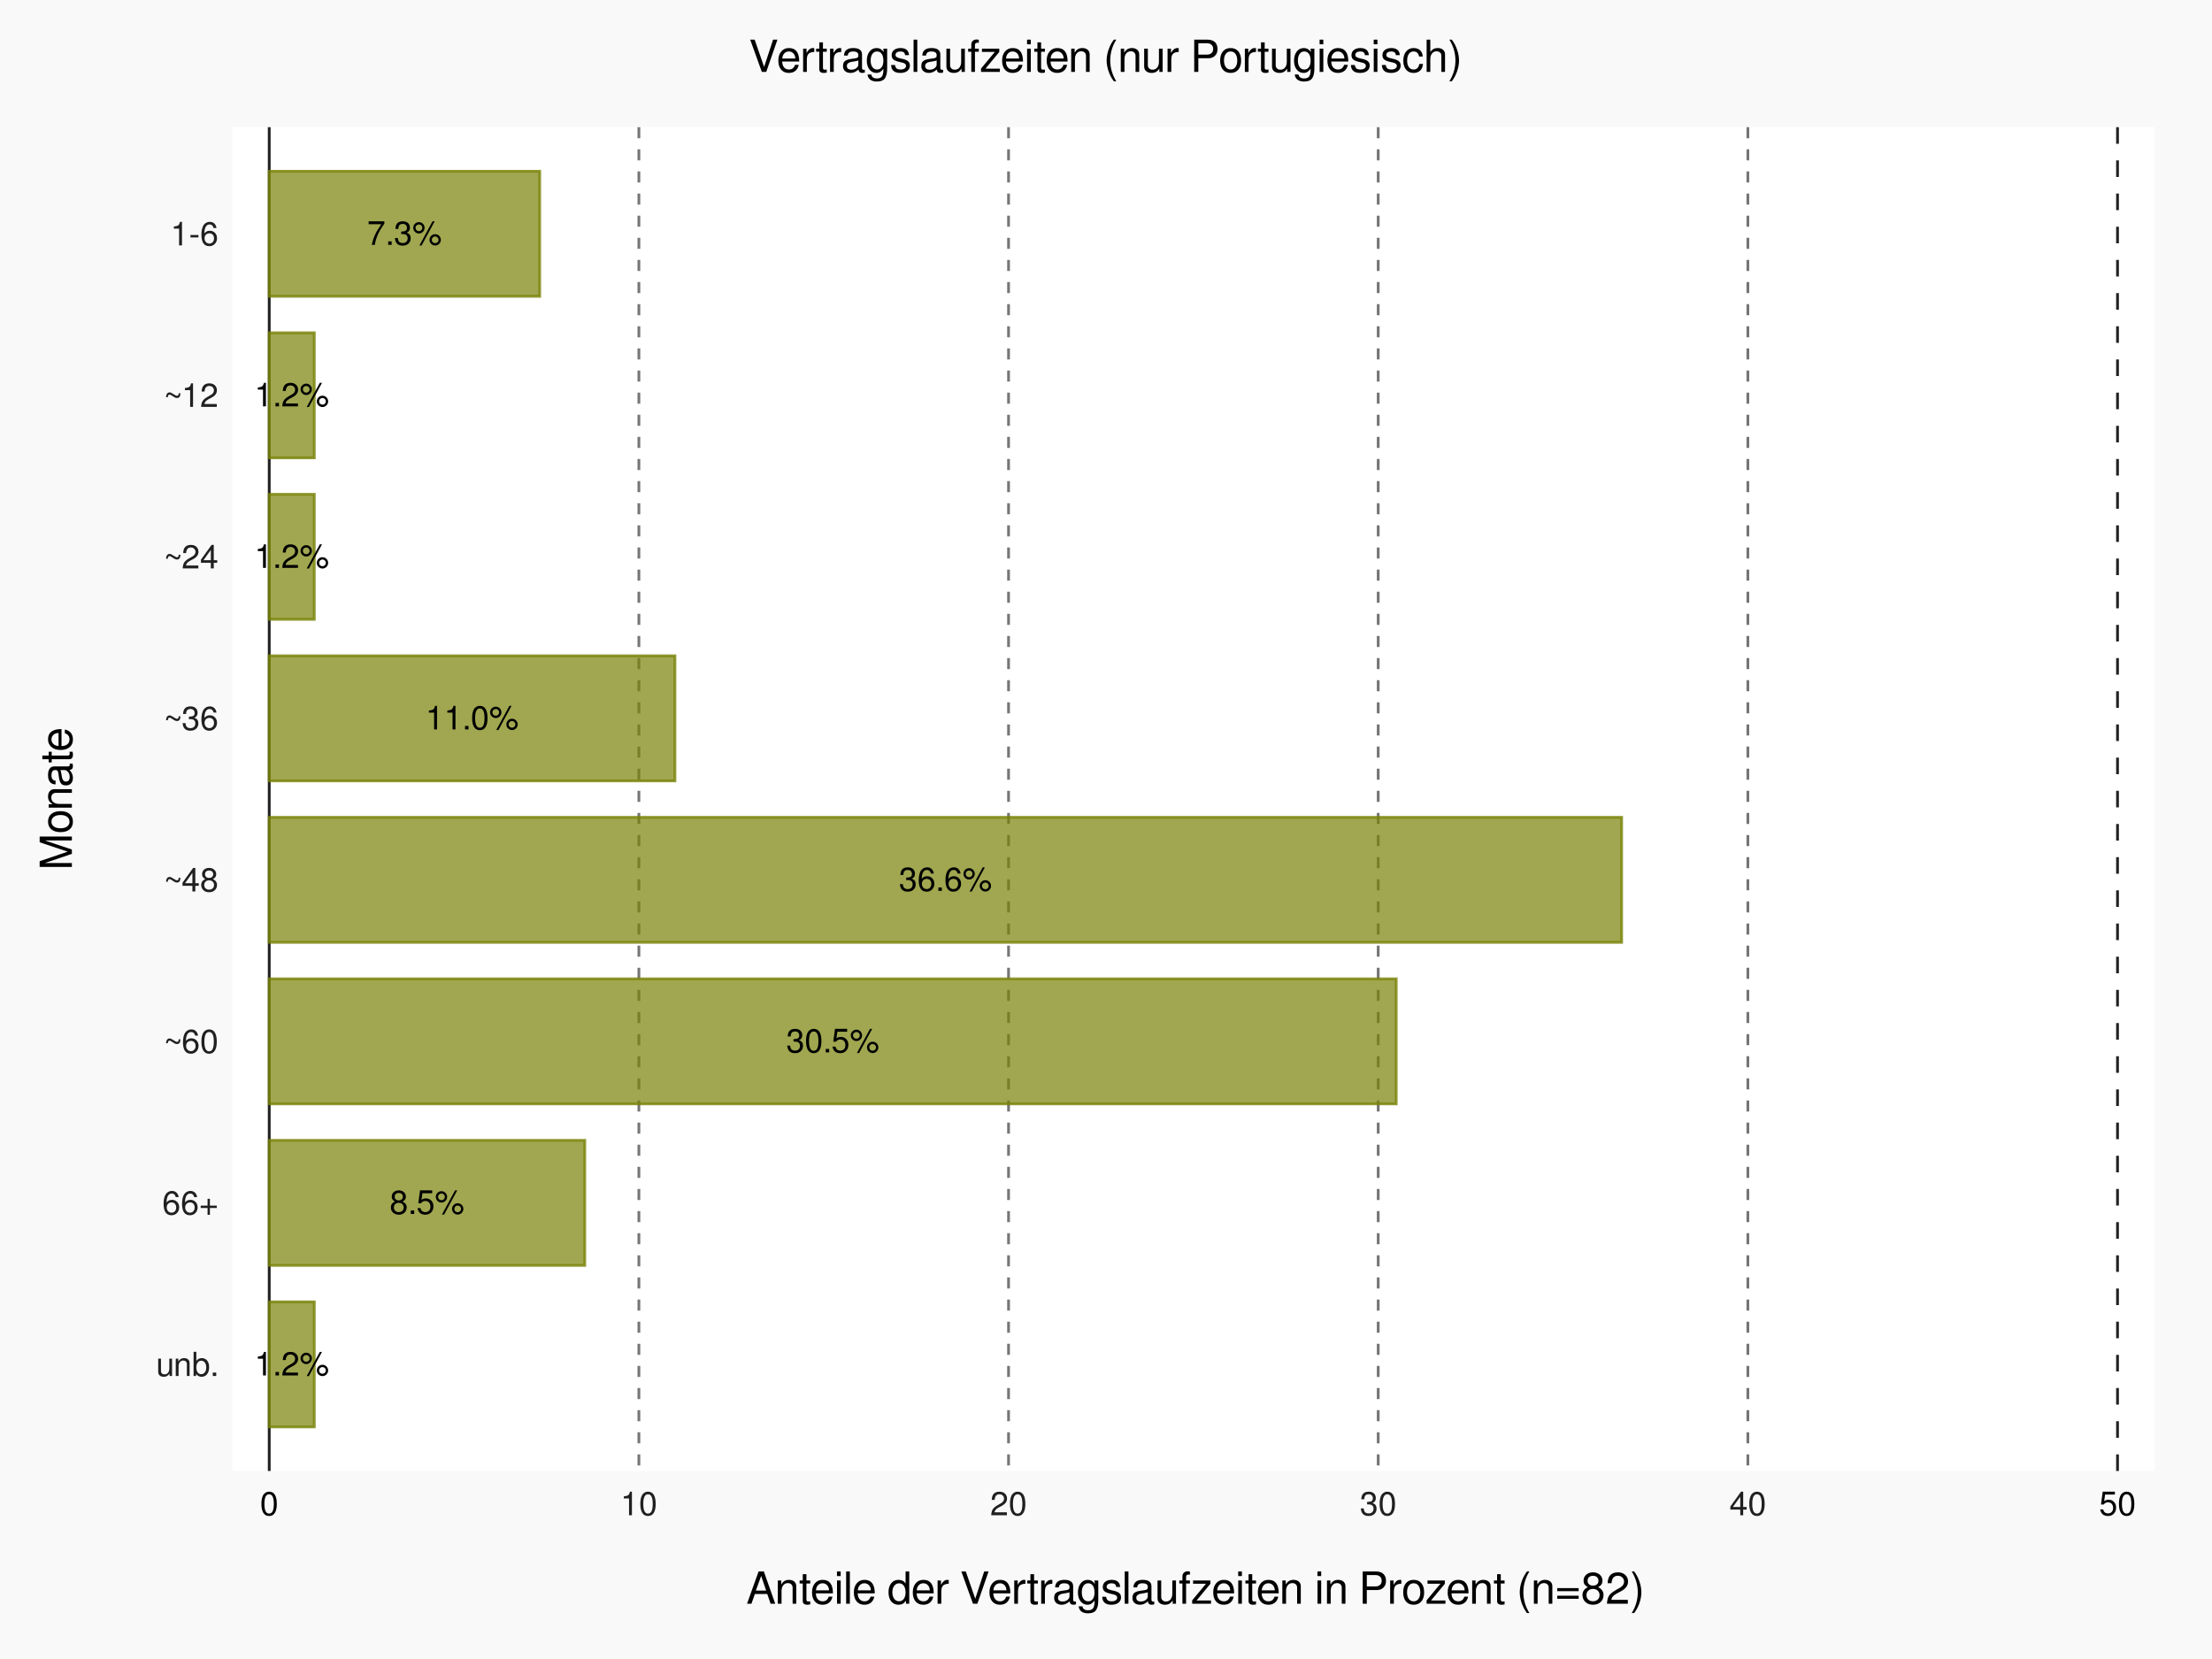
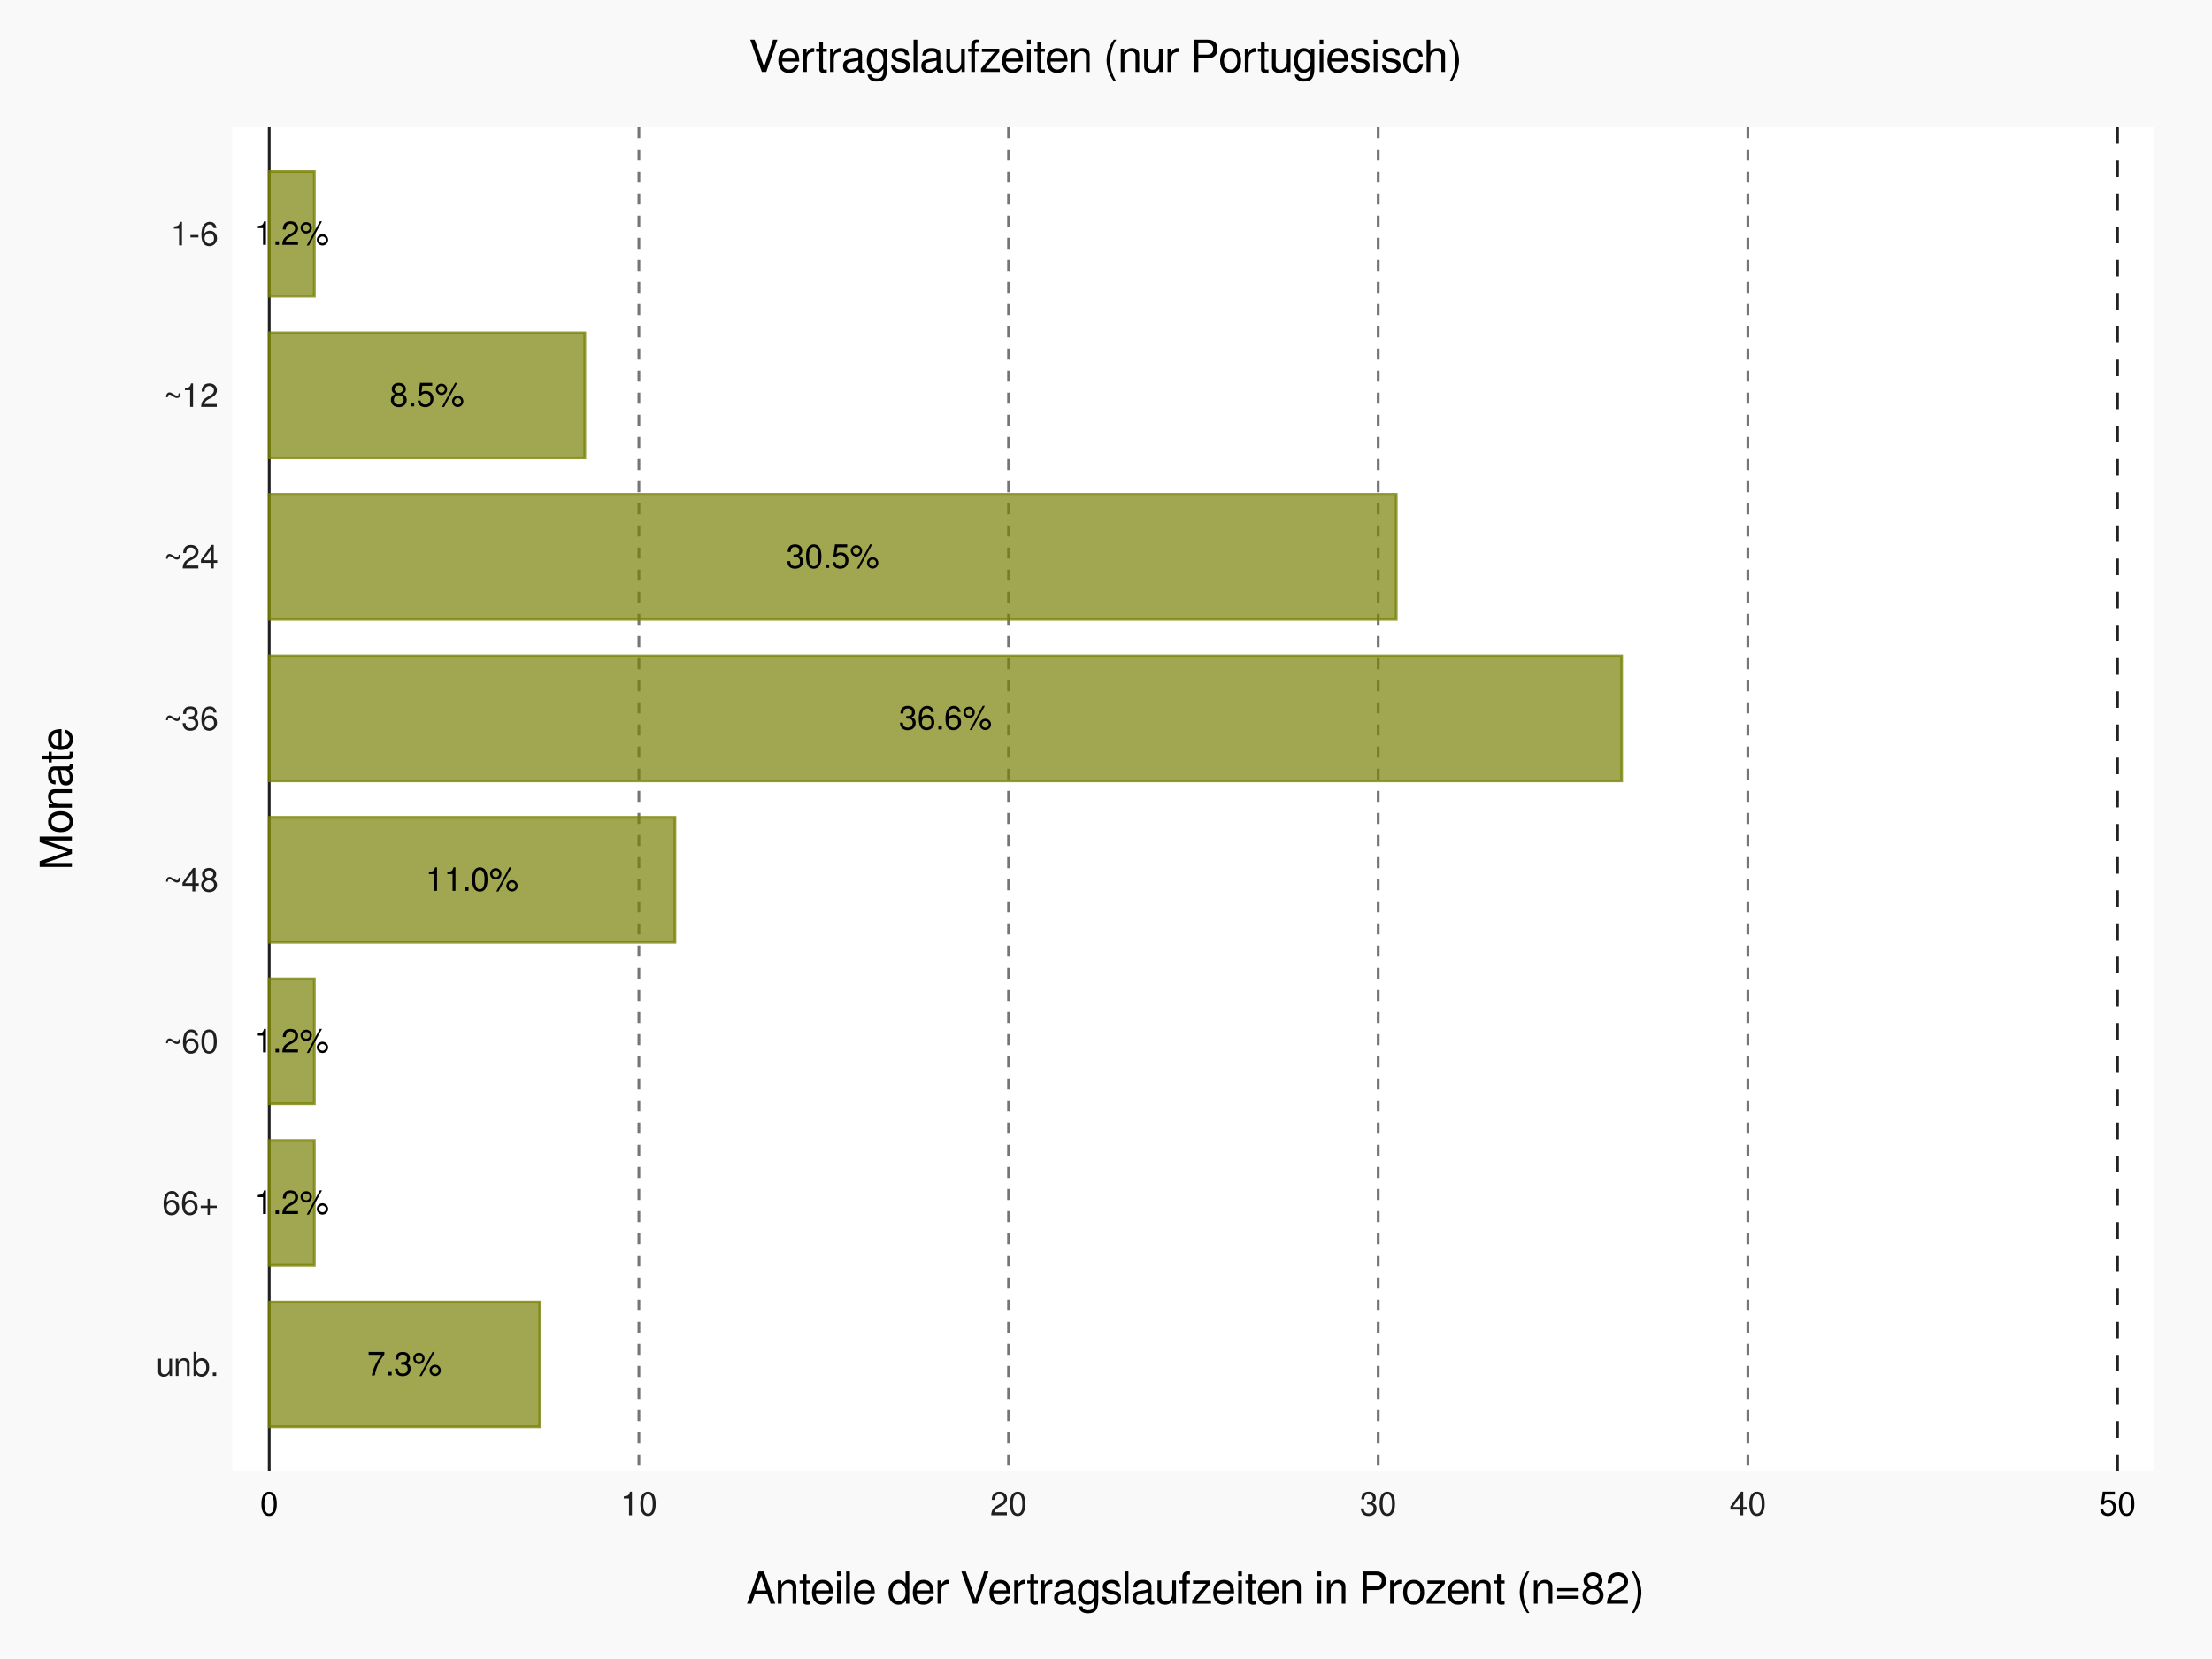
- <svg xmlns="http://www.w3.org/2000/svg" id="chart-d4a39f99-f47e-43c8-add0-16b1d4498a2a" class="pygal-chart" viewBox="0 0 800 600">
+ <svg xmlns="http://www.w3.org/2000/svg" id="chart-c9264cdb-e74f-4e6c-9e71-7ba0d952d52a" class="pygal-chart" viewBox="0 0 800 600">
  <defs>
-     <style type="text/css">#chart-d4a39f99-f47e-43c8-add0-16b1d4498a2a{-webkit-user-select:none;-webkit-font-smoothing:antialiased;font-family:FreeSans}#chart-d4a39f99-f47e-43c8-add0-16b1d4498a2a .title{font-family:FreeSans;font-size:16px}#chart-d4a39f99-f47e-43c8-add0-16b1d4498a2a .legends .legend text{font-family:FreeSans;font-size:14px}#chart-d4a39f99-f47e-43c8-add0-16b1d4498a2a .axis text{font-family:FreeSans;font-size:12px}#chart-d4a39f99-f47e-43c8-add0-16b1d4498a2a .axis text.major{font-family:FreeSans;font-size:12px}#chart-d4a39f99-f47e-43c8-add0-16b1d4498a2a .text-overlay text.value{font-family:FreeSans;font-size:12px}#chart-d4a39f99-f47e-43c8-add0-16b1d4498a2a .text-overlay text.label{font-family:FreeSans;font-size:12px}#chart-d4a39f99-f47e-43c8-add0-16b1d4498a2a .tooltip{font-family:FreeSans;font-size:14px}#chart-d4a39f99-f47e-43c8-add0-16b1d4498a2a text.no_data{font-family:FreeSans;font-size:64px}
- #chart-d4a39f99-f47e-43c8-add0-16b1d4498a2a{background-color:rgba(249,249,249,1)}#chart-d4a39f99-f47e-43c8-add0-16b1d4498a2a path,#chart-d4a39f99-f47e-43c8-add0-16b1d4498a2a line,#chart-d4a39f99-f47e-43c8-add0-16b1d4498a2a rect,#chart-d4a39f99-f47e-43c8-add0-16b1d4498a2a circle{-webkit-transition:150ms;-moz-transition:150ms;transition:150ms}#chart-d4a39f99-f47e-43c8-add0-16b1d4498a2a .graph &gt; .background{fill:rgba(249,249,249,1)}#chart-d4a39f99-f47e-43c8-add0-16b1d4498a2a .plot &gt; .background{fill:rgba(255,255,255,1)}#chart-d4a39f99-f47e-43c8-add0-16b1d4498a2a .graph{fill:rgba(0,0,0,.87)}#chart-d4a39f99-f47e-43c8-add0-16b1d4498a2a text.no_data{fill:rgba(0,0,0,1)}#chart-d4a39f99-f47e-43c8-add0-16b1d4498a2a .title{fill:rgba(0,0,0,1)}#chart-d4a39f99-f47e-43c8-add0-16b1d4498a2a .legends .legend text{fill:rgba(0,0,0,.87)}#chart-d4a39f99-f47e-43c8-add0-16b1d4498a2a .legends .legend:hover text{fill:rgba(0,0,0,1)}#chart-d4a39f99-f47e-43c8-add0-16b1d4498a2a .axis .line{stroke:rgba(0,0,0,1)}#chart-d4a39f99-f47e-43c8-add0-16b1d4498a2a .axis .guide.line{stroke:rgba(0,0,0,.54)}#chart-d4a39f99-f47e-43c8-add0-16b1d4498a2a .axis .major.line{stroke:rgba(0,0,0,.87)}#chart-d4a39f99-f47e-43c8-add0-16b1d4498a2a .axis text.major{fill:rgba(0,0,0,1)}#chart-d4a39f99-f47e-43c8-add0-16b1d4498a2a .axis.y .guides:hover .guide.line,#chart-d4a39f99-f47e-43c8-add0-16b1d4498a2a .line-graph .axis.x .guides:hover .guide.line,#chart-d4a39f99-f47e-43c8-add0-16b1d4498a2a .stackedline-graph .axis.x .guides:hover .guide.line,#chart-d4a39f99-f47e-43c8-add0-16b1d4498a2a .xy-graph .axis.x .guides:hover .guide.line{stroke:rgba(0,0,0,1)}#chart-d4a39f99-f47e-43c8-add0-16b1d4498a2a .axis .guides:hover text{fill:rgba(0,0,0,1)}#chart-d4a39f99-f47e-43c8-add0-16b1d4498a2a .reactive{fill-opacity:.7;stroke-opacity:.8}#chart-d4a39f99-f47e-43c8-add0-16b1d4498a2a .ci{stroke:rgba(0,0,0,.87)}#chart-d4a39f99-f47e-43c8-add0-16b1d4498a2a .reactive.active,#chart-d4a39f99-f47e-43c8-add0-16b1d4498a2a .active .reactive{fill-opacity:.8;stroke-opacity:.9;stroke-width:4}#chart-d4a39f99-f47e-43c8-add0-16b1d4498a2a .ci .reactive.active{stroke-width:1.5}#chart-d4a39f99-f47e-43c8-add0-16b1d4498a2a .series text{fill:rgba(0,0,0,1)}#chart-d4a39f99-f47e-43c8-add0-16b1d4498a2a .tooltip rect{fill:rgba(255,255,255,1);stroke:rgba(0,0,0,1);-webkit-transition:opacity 150ms;-moz-transition:opacity 150ms;transition:opacity 150ms}#chart-d4a39f99-f47e-43c8-add0-16b1d4498a2a .tooltip .label{fill:rgba(0,0,0,.87)}#chart-d4a39f99-f47e-43c8-add0-16b1d4498a2a .tooltip .label{fill:rgba(0,0,0,.87)}#chart-d4a39f99-f47e-43c8-add0-16b1d4498a2a .tooltip .legend{font-size:.8em;fill:rgba(0,0,0,.54)}#chart-d4a39f99-f47e-43c8-add0-16b1d4498a2a .tooltip .x_label{font-size:.6em;fill:rgba(0,0,0,1)}#chart-d4a39f99-f47e-43c8-add0-16b1d4498a2a .tooltip .xlink{font-size:.5em;text-decoration:underline}#chart-d4a39f99-f47e-43c8-add0-16b1d4498a2a .tooltip .value{font-size:1.5em}#chart-d4a39f99-f47e-43c8-add0-16b1d4498a2a .bound{font-size:.5em}#chart-d4a39f99-f47e-43c8-add0-16b1d4498a2a .max-value{font-size:.75em;fill:rgba(0,0,0,.54)}#chart-d4a39f99-f47e-43c8-add0-16b1d4498a2a .map-element{fill:rgba(255,255,255,1);stroke:rgba(0,0,0,.54) !important}#chart-d4a39f99-f47e-43c8-add0-16b1d4498a2a .map-element .reactive{fill-opacity:inherit;stroke-opacity:inherit}#chart-d4a39f99-f47e-43c8-add0-16b1d4498a2a .color-0,#chart-d4a39f99-f47e-43c8-add0-16b1d4498a2a .color-0 a:visited{stroke:#788207;fill:#788207}#chart-d4a39f99-f47e-43c8-add0-16b1d4498a2a .text-overlay .color-0 text{fill:black}
- #chart-d4a39f99-f47e-43c8-add0-16b1d4498a2a text.no_data{text-anchor:middle}#chart-d4a39f99-f47e-43c8-add0-16b1d4498a2a .guide.line{fill:none}#chart-d4a39f99-f47e-43c8-add0-16b1d4498a2a .centered{text-anchor:middle}#chart-d4a39f99-f47e-43c8-add0-16b1d4498a2a .title{text-anchor:middle}#chart-d4a39f99-f47e-43c8-add0-16b1d4498a2a .legends .legend text{fill-opacity:1}#chart-d4a39f99-f47e-43c8-add0-16b1d4498a2a .axis.x text{text-anchor:middle}#chart-d4a39f99-f47e-43c8-add0-16b1d4498a2a .axis.x:not(.web) text[transform]{text-anchor:start}#chart-d4a39f99-f47e-43c8-add0-16b1d4498a2a .axis.x:not(.web) text[transform].backwards{text-anchor:end}#chart-d4a39f99-f47e-43c8-add0-16b1d4498a2a .axis.y text{text-anchor:end}#chart-d4a39f99-f47e-43c8-add0-16b1d4498a2a .axis.y text[transform].backwards{text-anchor:start}#chart-d4a39f99-f47e-43c8-add0-16b1d4498a2a .axis.y2 text{text-anchor:start}#chart-d4a39f99-f47e-43c8-add0-16b1d4498a2a .axis.y2 text[transform].backwards{text-anchor:end}#chart-d4a39f99-f47e-43c8-add0-16b1d4498a2a .axis .guide.line{stroke-dasharray:4,4}#chart-d4a39f99-f47e-43c8-add0-16b1d4498a2a .axis .major.guide.line{stroke-dasharray:6,6}#chart-d4a39f99-f47e-43c8-add0-16b1d4498a2a .horizontal .axis.y .guide.line,#chart-d4a39f99-f47e-43c8-add0-16b1d4498a2a .horizontal .axis.y2 .guide.line,#chart-d4a39f99-f47e-43c8-add0-16b1d4498a2a .vertical .axis.x .guide.line{opacity:0}#chart-d4a39f99-f47e-43c8-add0-16b1d4498a2a .horizontal .axis.always_show .guide.line,#chart-d4a39f99-f47e-43c8-add0-16b1d4498a2a .vertical .axis.always_show .guide.line{opacity:1 !important}#chart-d4a39f99-f47e-43c8-add0-16b1d4498a2a .axis.y .guides:hover .guide.line,#chart-d4a39f99-f47e-43c8-add0-16b1d4498a2a .axis.y2 .guides:hover .guide.line,#chart-d4a39f99-f47e-43c8-add0-16b1d4498a2a .axis.x .guides:hover .guide.line{opacity:1}#chart-d4a39f99-f47e-43c8-add0-16b1d4498a2a .axis .guides:hover text{opacity:1}#chart-d4a39f99-f47e-43c8-add0-16b1d4498a2a .nofill{fill:none}#chart-d4a39f99-f47e-43c8-add0-16b1d4498a2a .subtle-fill{fill-opacity:.2}#chart-d4a39f99-f47e-43c8-add0-16b1d4498a2a .dot{stroke-width:1px;fill-opacity:1}#chart-d4a39f99-f47e-43c8-add0-16b1d4498a2a .dot.active{stroke-width:5px}#chart-d4a39f99-f47e-43c8-add0-16b1d4498a2a .dot.negative{fill:transparent}#chart-d4a39f99-f47e-43c8-add0-16b1d4498a2a text,#chart-d4a39f99-f47e-43c8-add0-16b1d4498a2a tspan{stroke:none !important}#chart-d4a39f99-f47e-43c8-add0-16b1d4498a2a .series text.active{opacity:1}#chart-d4a39f99-f47e-43c8-add0-16b1d4498a2a .tooltip rect{fill-opacity:.95;stroke-width:.5}#chart-d4a39f99-f47e-43c8-add0-16b1d4498a2a .tooltip text{fill-opacity:1}#chart-d4a39f99-f47e-43c8-add0-16b1d4498a2a .showable{visibility:hidden}#chart-d4a39f99-f47e-43c8-add0-16b1d4498a2a .showable.shown{visibility:visible}#chart-d4a39f99-f47e-43c8-add0-16b1d4498a2a .gauge-background{fill:rgba(229,229,229,1);stroke:none}#chart-d4a39f99-f47e-43c8-add0-16b1d4498a2a .bg-lines{stroke:rgba(249,249,249,1);stroke-width:2px}</style>
+     <style type="text/css">#chart-c9264cdb-e74f-4e6c-9e71-7ba0d952d52a{-webkit-user-select:none;-webkit-font-smoothing:antialiased;font-family:FreeSans}#chart-c9264cdb-e74f-4e6c-9e71-7ba0d952d52a .title{font-family:FreeSans;font-size:16px}#chart-c9264cdb-e74f-4e6c-9e71-7ba0d952d52a .legends .legend text{font-family:FreeSans;font-size:14px}#chart-c9264cdb-e74f-4e6c-9e71-7ba0d952d52a .axis text{font-family:FreeSans;font-size:12px}#chart-c9264cdb-e74f-4e6c-9e71-7ba0d952d52a .axis text.major{font-family:FreeSans;font-size:12px}#chart-c9264cdb-e74f-4e6c-9e71-7ba0d952d52a .text-overlay text.value{font-family:FreeSans;font-size:12px}#chart-c9264cdb-e74f-4e6c-9e71-7ba0d952d52a .text-overlay text.label{font-family:FreeSans;font-size:12px}#chart-c9264cdb-e74f-4e6c-9e71-7ba0d952d52a .tooltip{font-family:FreeSans;font-size:14px}#chart-c9264cdb-e74f-4e6c-9e71-7ba0d952d52a text.no_data{font-family:FreeSans;font-size:64px}
+ #chart-c9264cdb-e74f-4e6c-9e71-7ba0d952d52a{background-color:rgba(249,249,249,1)}#chart-c9264cdb-e74f-4e6c-9e71-7ba0d952d52a path,#chart-c9264cdb-e74f-4e6c-9e71-7ba0d952d52a line,#chart-c9264cdb-e74f-4e6c-9e71-7ba0d952d52a rect,#chart-c9264cdb-e74f-4e6c-9e71-7ba0d952d52a circle{-webkit-transition:150ms;-moz-transition:150ms;transition:150ms}#chart-c9264cdb-e74f-4e6c-9e71-7ba0d952d52a .graph &gt; .background{fill:rgba(249,249,249,1)}#chart-c9264cdb-e74f-4e6c-9e71-7ba0d952d52a .plot &gt; .background{fill:rgba(255,255,255,1)}#chart-c9264cdb-e74f-4e6c-9e71-7ba0d952d52a .graph{fill:rgba(0,0,0,.87)}#chart-c9264cdb-e74f-4e6c-9e71-7ba0d952d52a text.no_data{fill:rgba(0,0,0,1)}#chart-c9264cdb-e74f-4e6c-9e71-7ba0d952d52a .title{fill:rgba(0,0,0,1)}#chart-c9264cdb-e74f-4e6c-9e71-7ba0d952d52a .legends .legend text{fill:rgba(0,0,0,.87)}#chart-c9264cdb-e74f-4e6c-9e71-7ba0d952d52a .legends .legend:hover text{fill:rgba(0,0,0,1)}#chart-c9264cdb-e74f-4e6c-9e71-7ba0d952d52a .axis .line{stroke:rgba(0,0,0,1)}#chart-c9264cdb-e74f-4e6c-9e71-7ba0d952d52a .axis .guide.line{stroke:rgba(0,0,0,.54)}#chart-c9264cdb-e74f-4e6c-9e71-7ba0d952d52a .axis .major.line{stroke:rgba(0,0,0,.87)}#chart-c9264cdb-e74f-4e6c-9e71-7ba0d952d52a .axis text.major{fill:rgba(0,0,0,1)}#chart-c9264cdb-e74f-4e6c-9e71-7ba0d952d52a .axis.y .guides:hover .guide.line,#chart-c9264cdb-e74f-4e6c-9e71-7ba0d952d52a .line-graph .axis.x .guides:hover .guide.line,#chart-c9264cdb-e74f-4e6c-9e71-7ba0d952d52a .stackedline-graph .axis.x .guides:hover .guide.line,#chart-c9264cdb-e74f-4e6c-9e71-7ba0d952d52a .xy-graph .axis.x .guides:hover .guide.line{stroke:rgba(0,0,0,1)}#chart-c9264cdb-e74f-4e6c-9e71-7ba0d952d52a .axis .guides:hover text{fill:rgba(0,0,0,1)}#chart-c9264cdb-e74f-4e6c-9e71-7ba0d952d52a .reactive{fill-opacity:.7;stroke-opacity:.8}#chart-c9264cdb-e74f-4e6c-9e71-7ba0d952d52a .ci{stroke:rgba(0,0,0,.87)}#chart-c9264cdb-e74f-4e6c-9e71-7ba0d952d52a .reactive.active,#chart-c9264cdb-e74f-4e6c-9e71-7ba0d952d52a .active .reactive{fill-opacity:.8;stroke-opacity:.9;stroke-width:4}#chart-c9264cdb-e74f-4e6c-9e71-7ba0d952d52a .ci .reactive.active{stroke-width:1.5}#chart-c9264cdb-e74f-4e6c-9e71-7ba0d952d52a .series text{fill:rgba(0,0,0,1)}#chart-c9264cdb-e74f-4e6c-9e71-7ba0d952d52a .tooltip rect{fill:rgba(255,255,255,1);stroke:rgba(0,0,0,1);-webkit-transition:opacity 150ms;-moz-transition:opacity 150ms;transition:opacity 150ms}#chart-c9264cdb-e74f-4e6c-9e71-7ba0d952d52a .tooltip .label{fill:rgba(0,0,0,.87)}#chart-c9264cdb-e74f-4e6c-9e71-7ba0d952d52a .tooltip .label{fill:rgba(0,0,0,.87)}#chart-c9264cdb-e74f-4e6c-9e71-7ba0d952d52a .tooltip .legend{font-size:.8em;fill:rgba(0,0,0,.54)}#chart-c9264cdb-e74f-4e6c-9e71-7ba0d952d52a .tooltip .x_label{font-size:.6em;fill:rgba(0,0,0,1)}#chart-c9264cdb-e74f-4e6c-9e71-7ba0d952d52a .tooltip .xlink{font-size:.5em;text-decoration:underline}#chart-c9264cdb-e74f-4e6c-9e71-7ba0d952d52a .tooltip .value{font-size:1.5em}#chart-c9264cdb-e74f-4e6c-9e71-7ba0d952d52a .bound{font-size:.5em}#chart-c9264cdb-e74f-4e6c-9e71-7ba0d952d52a .max-value{font-size:.75em;fill:rgba(0,0,0,.54)}#chart-c9264cdb-e74f-4e6c-9e71-7ba0d952d52a .map-element{fill:rgba(255,255,255,1);stroke:rgba(0,0,0,.54) !important}#chart-c9264cdb-e74f-4e6c-9e71-7ba0d952d52a .map-element .reactive{fill-opacity:inherit;stroke-opacity:inherit}#chart-c9264cdb-e74f-4e6c-9e71-7ba0d952d52a .color-0,#chart-c9264cdb-e74f-4e6c-9e71-7ba0d952d52a .color-0 a:visited{stroke:#788207;fill:#788207}#chart-c9264cdb-e74f-4e6c-9e71-7ba0d952d52a .text-overlay .color-0 text{fill:black}
+ #chart-c9264cdb-e74f-4e6c-9e71-7ba0d952d52a text.no_data{text-anchor:middle}#chart-c9264cdb-e74f-4e6c-9e71-7ba0d952d52a .guide.line{fill:none}#chart-c9264cdb-e74f-4e6c-9e71-7ba0d952d52a .centered{text-anchor:middle}#chart-c9264cdb-e74f-4e6c-9e71-7ba0d952d52a .title{text-anchor:middle}#chart-c9264cdb-e74f-4e6c-9e71-7ba0d952d52a .legends .legend text{fill-opacity:1}#chart-c9264cdb-e74f-4e6c-9e71-7ba0d952d52a .axis.x text{text-anchor:middle}#chart-c9264cdb-e74f-4e6c-9e71-7ba0d952d52a .axis.x:not(.web) text[transform]{text-anchor:start}#chart-c9264cdb-e74f-4e6c-9e71-7ba0d952d52a .axis.x:not(.web) text[transform].backwards{text-anchor:end}#chart-c9264cdb-e74f-4e6c-9e71-7ba0d952d52a .axis.y text{text-anchor:end}#chart-c9264cdb-e74f-4e6c-9e71-7ba0d952d52a .axis.y text[transform].backwards{text-anchor:start}#chart-c9264cdb-e74f-4e6c-9e71-7ba0d952d52a .axis.y2 text{text-anchor:start}#chart-c9264cdb-e74f-4e6c-9e71-7ba0d952d52a .axis.y2 text[transform].backwards{text-anchor:end}#chart-c9264cdb-e74f-4e6c-9e71-7ba0d952d52a .axis .guide.line{stroke-dasharray:4,4}#chart-c9264cdb-e74f-4e6c-9e71-7ba0d952d52a .axis .major.guide.line{stroke-dasharray:6,6}#chart-c9264cdb-e74f-4e6c-9e71-7ba0d952d52a .horizontal .axis.y .guide.line,#chart-c9264cdb-e74f-4e6c-9e71-7ba0d952d52a .horizontal .axis.y2 .guide.line,#chart-c9264cdb-e74f-4e6c-9e71-7ba0d952d52a .vertical .axis.x .guide.line{opacity:0}#chart-c9264cdb-e74f-4e6c-9e71-7ba0d952d52a .horizontal .axis.always_show .guide.line,#chart-c9264cdb-e74f-4e6c-9e71-7ba0d952d52a .vertical .axis.always_show .guide.line{opacity:1 !important}#chart-c9264cdb-e74f-4e6c-9e71-7ba0d952d52a .axis.y .guides:hover .guide.line,#chart-c9264cdb-e74f-4e6c-9e71-7ba0d952d52a .axis.y2 .guides:hover .guide.line,#chart-c9264cdb-e74f-4e6c-9e71-7ba0d952d52a .axis.x .guides:hover .guide.line{opacity:1}#chart-c9264cdb-e74f-4e6c-9e71-7ba0d952d52a .axis .guides:hover text{opacity:1}#chart-c9264cdb-e74f-4e6c-9e71-7ba0d952d52a .nofill{fill:none}#chart-c9264cdb-e74f-4e6c-9e71-7ba0d952d52a .subtle-fill{fill-opacity:.2}#chart-c9264cdb-e74f-4e6c-9e71-7ba0d952d52a .dot{stroke-width:1px;fill-opacity:1}#chart-c9264cdb-e74f-4e6c-9e71-7ba0d952d52a .dot.active{stroke-width:5px}#chart-c9264cdb-e74f-4e6c-9e71-7ba0d952d52a .dot.negative{fill:transparent}#chart-c9264cdb-e74f-4e6c-9e71-7ba0d952d52a text,#chart-c9264cdb-e74f-4e6c-9e71-7ba0d952d52a tspan{stroke:none !important}#chart-c9264cdb-e74f-4e6c-9e71-7ba0d952d52a .series text.active{opacity:1}#chart-c9264cdb-e74f-4e6c-9e71-7ba0d952d52a .tooltip rect{fill-opacity:.95;stroke-width:.5}#chart-c9264cdb-e74f-4e6c-9e71-7ba0d952d52a .tooltip text{fill-opacity:1}#chart-c9264cdb-e74f-4e6c-9e71-7ba0d952d52a .showable{visibility:hidden}#chart-c9264cdb-e74f-4e6c-9e71-7ba0d952d52a .showable.shown{visibility:visible}#chart-c9264cdb-e74f-4e6c-9e71-7ba0d952d52a .gauge-background{fill:rgba(229,229,229,1);stroke:none}#chart-c9264cdb-e74f-4e6c-9e71-7ba0d952d52a .bg-lines{stroke:rgba(249,249,249,1);stroke-width:2px}</style>
  </defs>
  <g class="graph horizontalbar-graph horizontal">
    <rect x="0" y="0" width="800" height="600" class="background" />
    <g transform="translate(84, 46)" class="plot">
      <rect x="0" y="0" width="695.2" height="486" class="background" />
      <g class="axis y">
        <g class="guides">
          <text x="-5" y="451.647" class="">unb.</text>
        </g>
        <g class="guides">
          <text x="-5" y="393.234" class="">66+</text>
        </g>
        <g class="guides">
          <text x="-5" y="334.82" class="">~60</text>
        </g>
        <g class="guides">
          <text x="-5" y="276.407" class="">~48</text>
        </g>
        <g class="guides">
          <text x="-5" y="217.993" class="">~36</text>
        </g>
        <g class="guides">
          <text x="-5" y="159.58" class="">~24</text>
        </g>
        <g class="guides">
          <text x="-5" y="101.166" class="">~12</text>
        </g>
        <g class="guides">
          <text x="-5" y="42.753" class="">1-6</text>
        </g>
      </g>
      <g class="axis x always_show">
        <g class="guides">
          <path d="M13.369 0 v486" class="axis major line" />
          <text x="13.369" y="502.0" class="major">0</text>
        </g>
        <g class="guides">
          <path d="M147.062 0 v486" class="guide line" />
          <text x="147.062" y="502.0" class="">10</text>
        </g>
        <g class="guides">
          <path d="M280.754 0 v486" class="guide line" />
          <text x="280.754" y="502.0" class="">20</text>
        </g>
        <g class="guides">
          <path d="M414.446 0 v486" class="guide line" />
          <text x="414.446" y="502.0" class="">30</text>
        </g>
        <g class="guides">
          <path d="M548.138 0 v486" class="guide line" />
          <text x="548.138" y="502.0" class="">40</text>
        </g>
        <g class="guides">
          <path d="M681.831 0 v486" class="major guide line" />
          <text x="681.831" y="502.0" class="major">50</text>
        </g>
      </g>
      <g class="series serie-0 color-0">
        <g class="bars">
          <g class="bar">
-             <rect x="13.369" y="424.829" rx="0" ry="0" width="16.304" height="45.235" class="rect reactive tooltip-trigger" />
+             <rect x="13.369" y="424.829" rx="0" ry="0" width="97.824" height="45.235" class="rect reactive tooltip-trigger" />
          </g>
          <g class="bar">
-             <rect x="13.369" y="366.416" rx="0" ry="0" width="114.128" height="45.235" class="rect reactive tooltip-trigger" />
+             <rect x="13.369" y="366.416" rx="0" ry="0" width="16.304" height="45.235" class="rect reactive tooltip-trigger" />
          </g>
          <g class="bar">
-             <rect x="13.369" y="308.003" rx="0" ry="0" width="407.598" height="45.235" class="rect reactive tooltip-trigger" />
+             <rect x="13.369" y="308.003" rx="0" ry="0" width="16.304" height="45.235" class="rect reactive tooltip-trigger" />
          </g>
          <g class="bar">
-             <rect x="13.369" y="249.589" rx="0" ry="0" width="489.118" height="45.235" class="rect reactive tooltip-trigger" />
+             <rect x="13.369" y="249.589" rx="0" ry="0" width="146.735" height="45.235" class="rect reactive tooltip-trigger" />
          </g>
          <g class="bar">
-             <rect x="13.369" y="191.176" rx="0" ry="0" width="146.735" height="45.235" class="rect reactive tooltip-trigger" />
+             <rect x="13.369" y="191.176" rx="0" ry="0" width="489.118" height="45.235" class="rect reactive tooltip-trigger" />
          </g>
          <g class="bar">
-             <rect x="13.369" y="132.762" rx="0" ry="0" width="16.304" height="45.235" class="rect reactive tooltip-trigger" />
+             <rect x="13.369" y="132.762" rx="0" ry="0" width="407.598" height="45.235" class="rect reactive tooltip-trigger" />
          </g>
          <g class="bar">
-             <rect x="13.369" y="74.349" rx="0" ry="0" width="16.304" height="45.235" class="rect reactive tooltip-trigger" />
+             <rect x="13.369" y="74.349" rx="0" ry="0" width="114.128" height="45.235" class="rect reactive tooltip-trigger" />
          </g>
          <g class="bar">
-             <rect x="13.369" y="15.935" rx="0" ry="0" width="97.824" height="45.235" class="rect reactive tooltip-trigger" />
+             <rect x="13.369" y="15.935" rx="0" ry="0" width="16.304" height="45.235" class="rect reactive tooltip-trigger" />
          </g>
        </g>
      </g>
    </g>
    <g class="titles">
      <text x="400.0" y="26" class="title plot_title">Vertragslaufzeiten (nur Portugiesisch)</text>
      <text x="432.4" y="580" class="title">Anteile der Vertragslaufzeiten in Prozent (n=82)</text>
      <text x="0" y="315.0" class="title" transform="rotate(-90 0 289)">Monate</text>
    </g>
    <g transform="translate(84, 46)" class="plot overlay">
      <g class="series serie-0 color-0" />
    </g>
    <g transform="translate(84, 46)" class="plot text-overlay">
      <g class="series serie-0 color-0">
-         <text text-anchor="middle" x="21.521" y="451.447" class="value">1.2%</text>
-         <text text-anchor="middle" x="70.433" y="393.034" class="value">8.5%</text>
-         <text text-anchor="middle" x="217.168" y="334.62" class="value">30.5%</text>
-         <text text-anchor="middle" x="257.928" y="276.207" class="value">36.6%</text>
-         <text text-anchor="middle" x="86.737" y="217.793" class="value">11.0%</text>
-         <text text-anchor="middle" x="21.521" y="159.38" class="value">1.2%</text>
-         <text text-anchor="middle" x="21.521" y="100.966" class="value">1.2%</text>
-         <text text-anchor="middle" x="62.281" y="42.553" class="value">7.3%</text>
+         <text text-anchor="middle" x="62.281" y="451.447" class="value">7.3%</text>
+         <text text-anchor="middle" x="21.521" y="393.034" class="value">1.2%</text>
+         <text text-anchor="middle" x="21.521" y="334.62" class="value">1.2%</text>
+         <text text-anchor="middle" x="86.737" y="276.207" class="value">11.0%</text>
+         <text text-anchor="middle" x="257.928" y="217.793" class="value">36.6%</text>
+         <text text-anchor="middle" x="217.168" y="159.38" class="value">30.5%</text>
+         <text text-anchor="middle" x="70.433" y="100.966" class="value">8.5%</text>
+         <text text-anchor="middle" x="21.521" y="42.553" class="value">1.2%</text>
      </g>
    </g>
    <g transform="translate(84, 46)" class="plot tooltip-overlay">
      <g transform="translate(0 0)" style="opacity: 0" class="tooltip">
        <rect rx="0" ry="0" width="0" height="0" class="tooltip-box" />
        <g class="text" />
      </g>
    </g>
  </g>
</svg>
